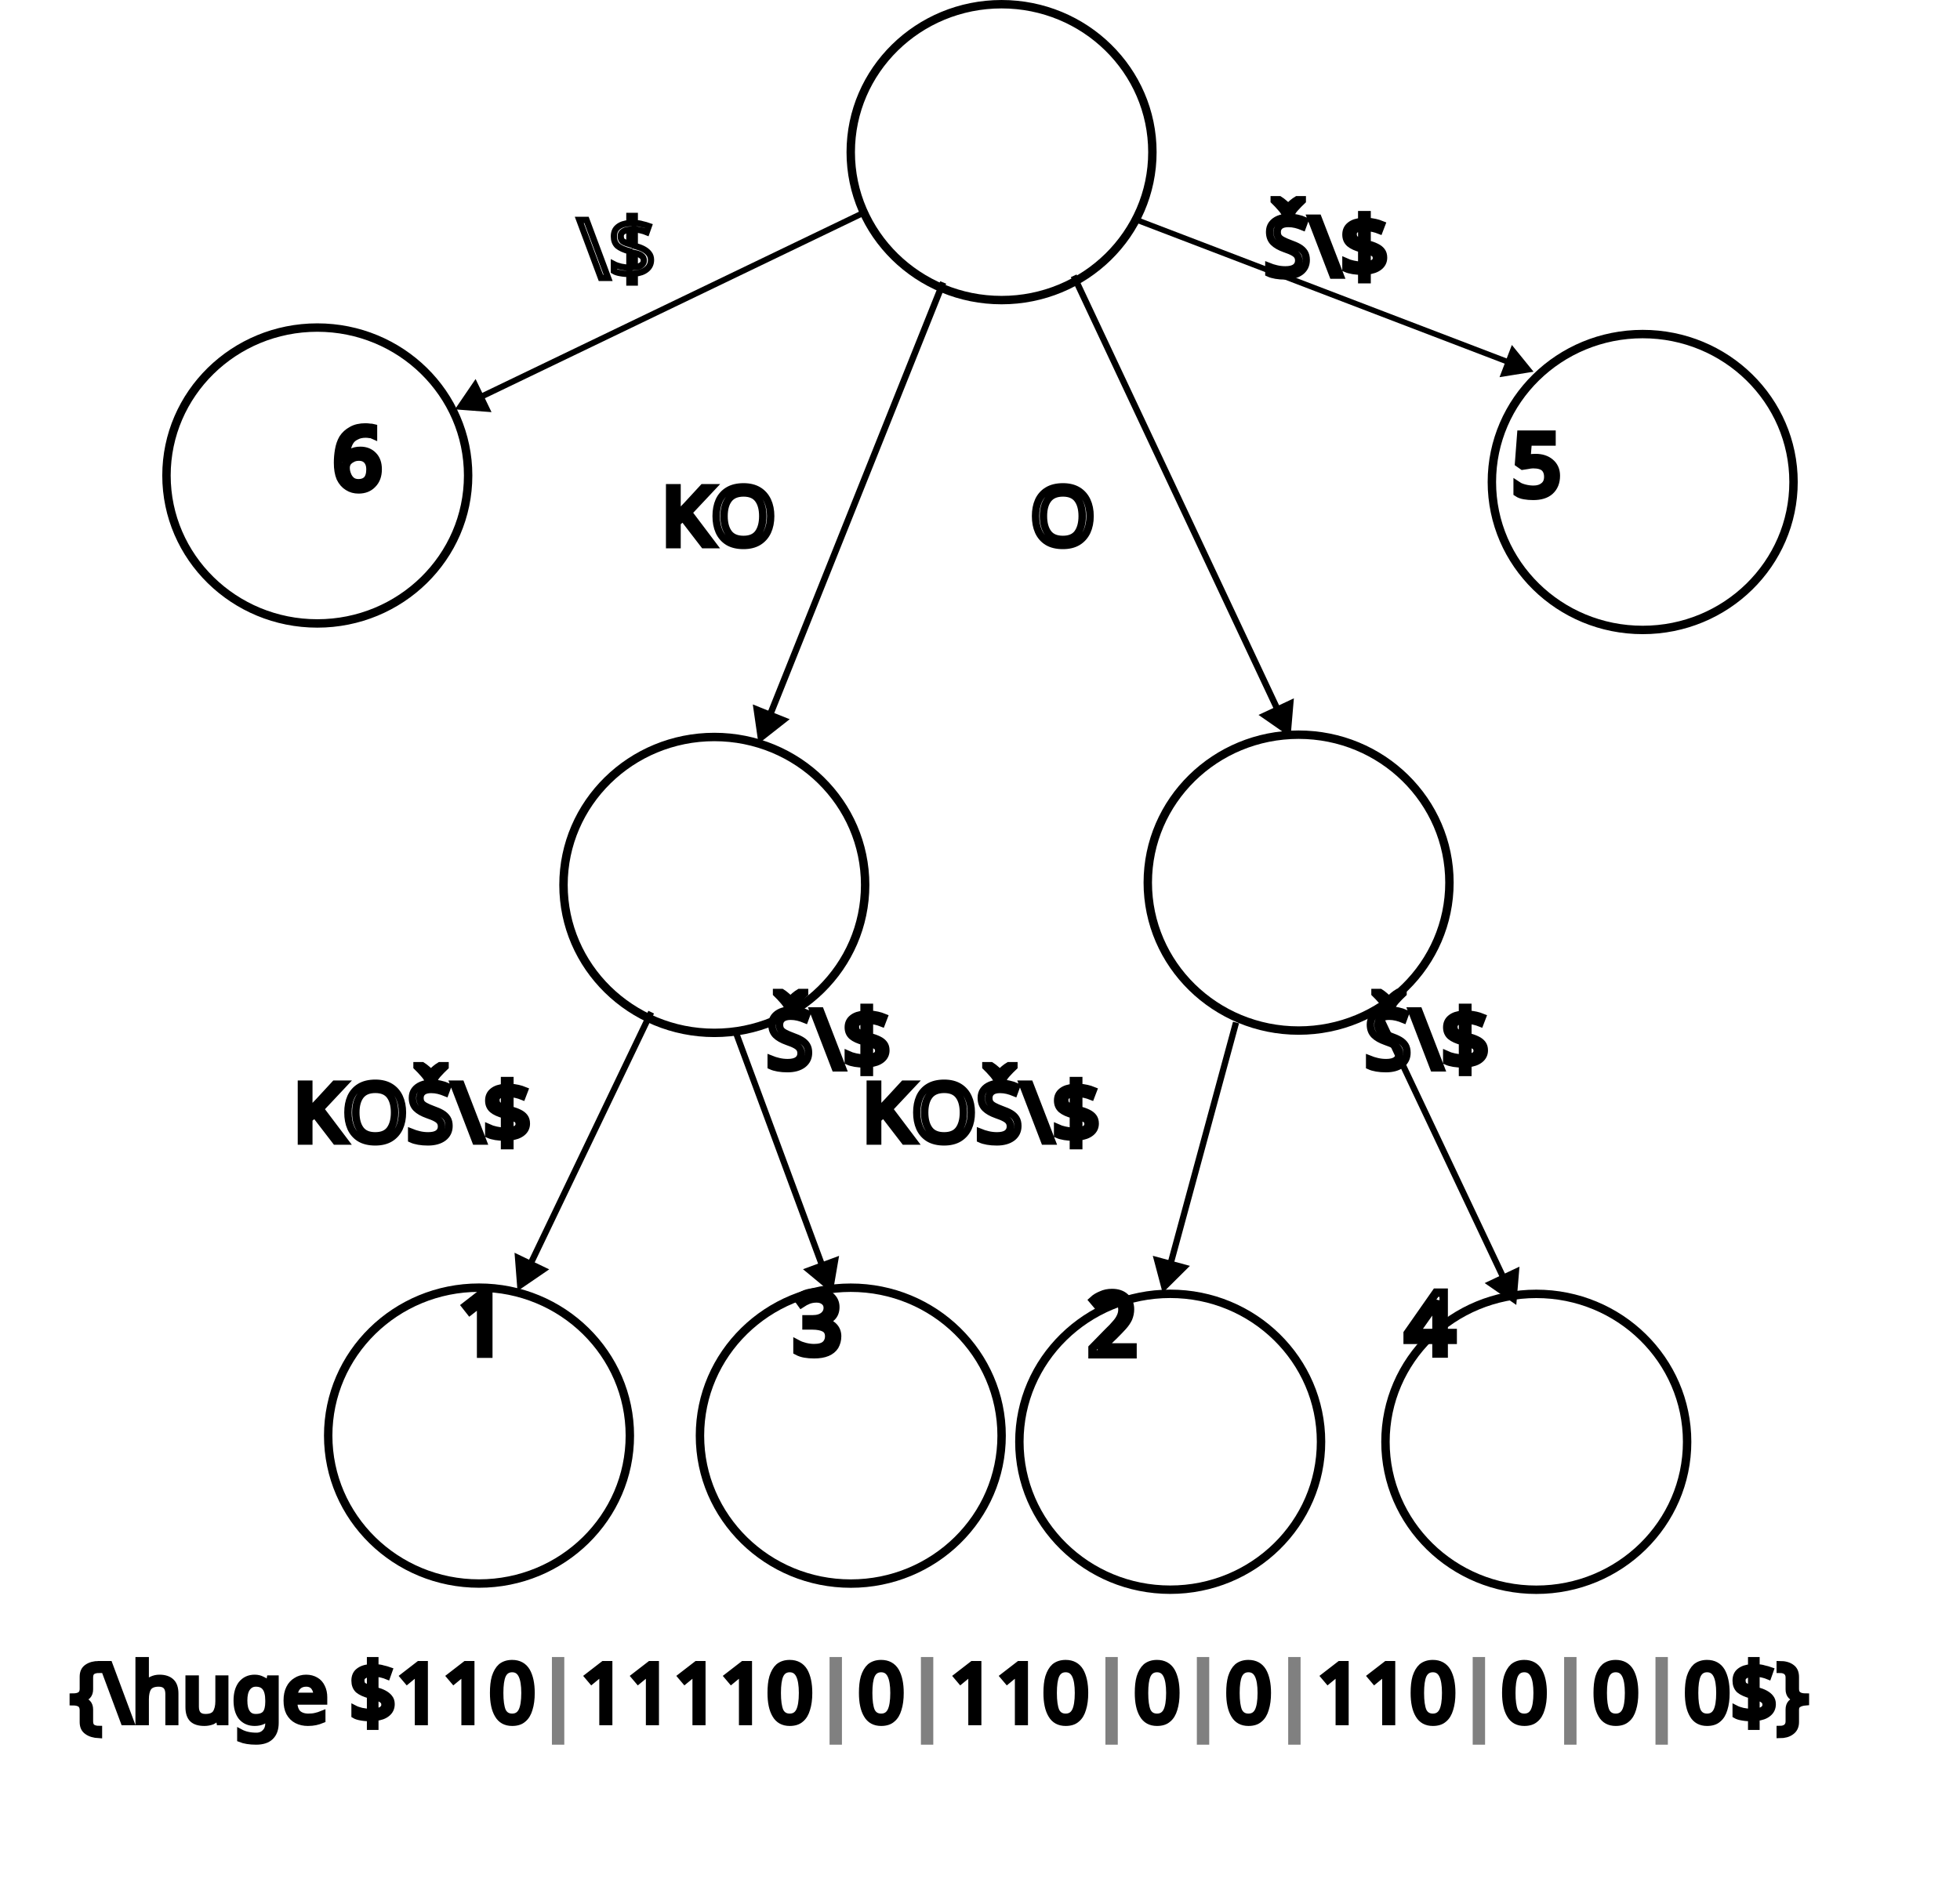
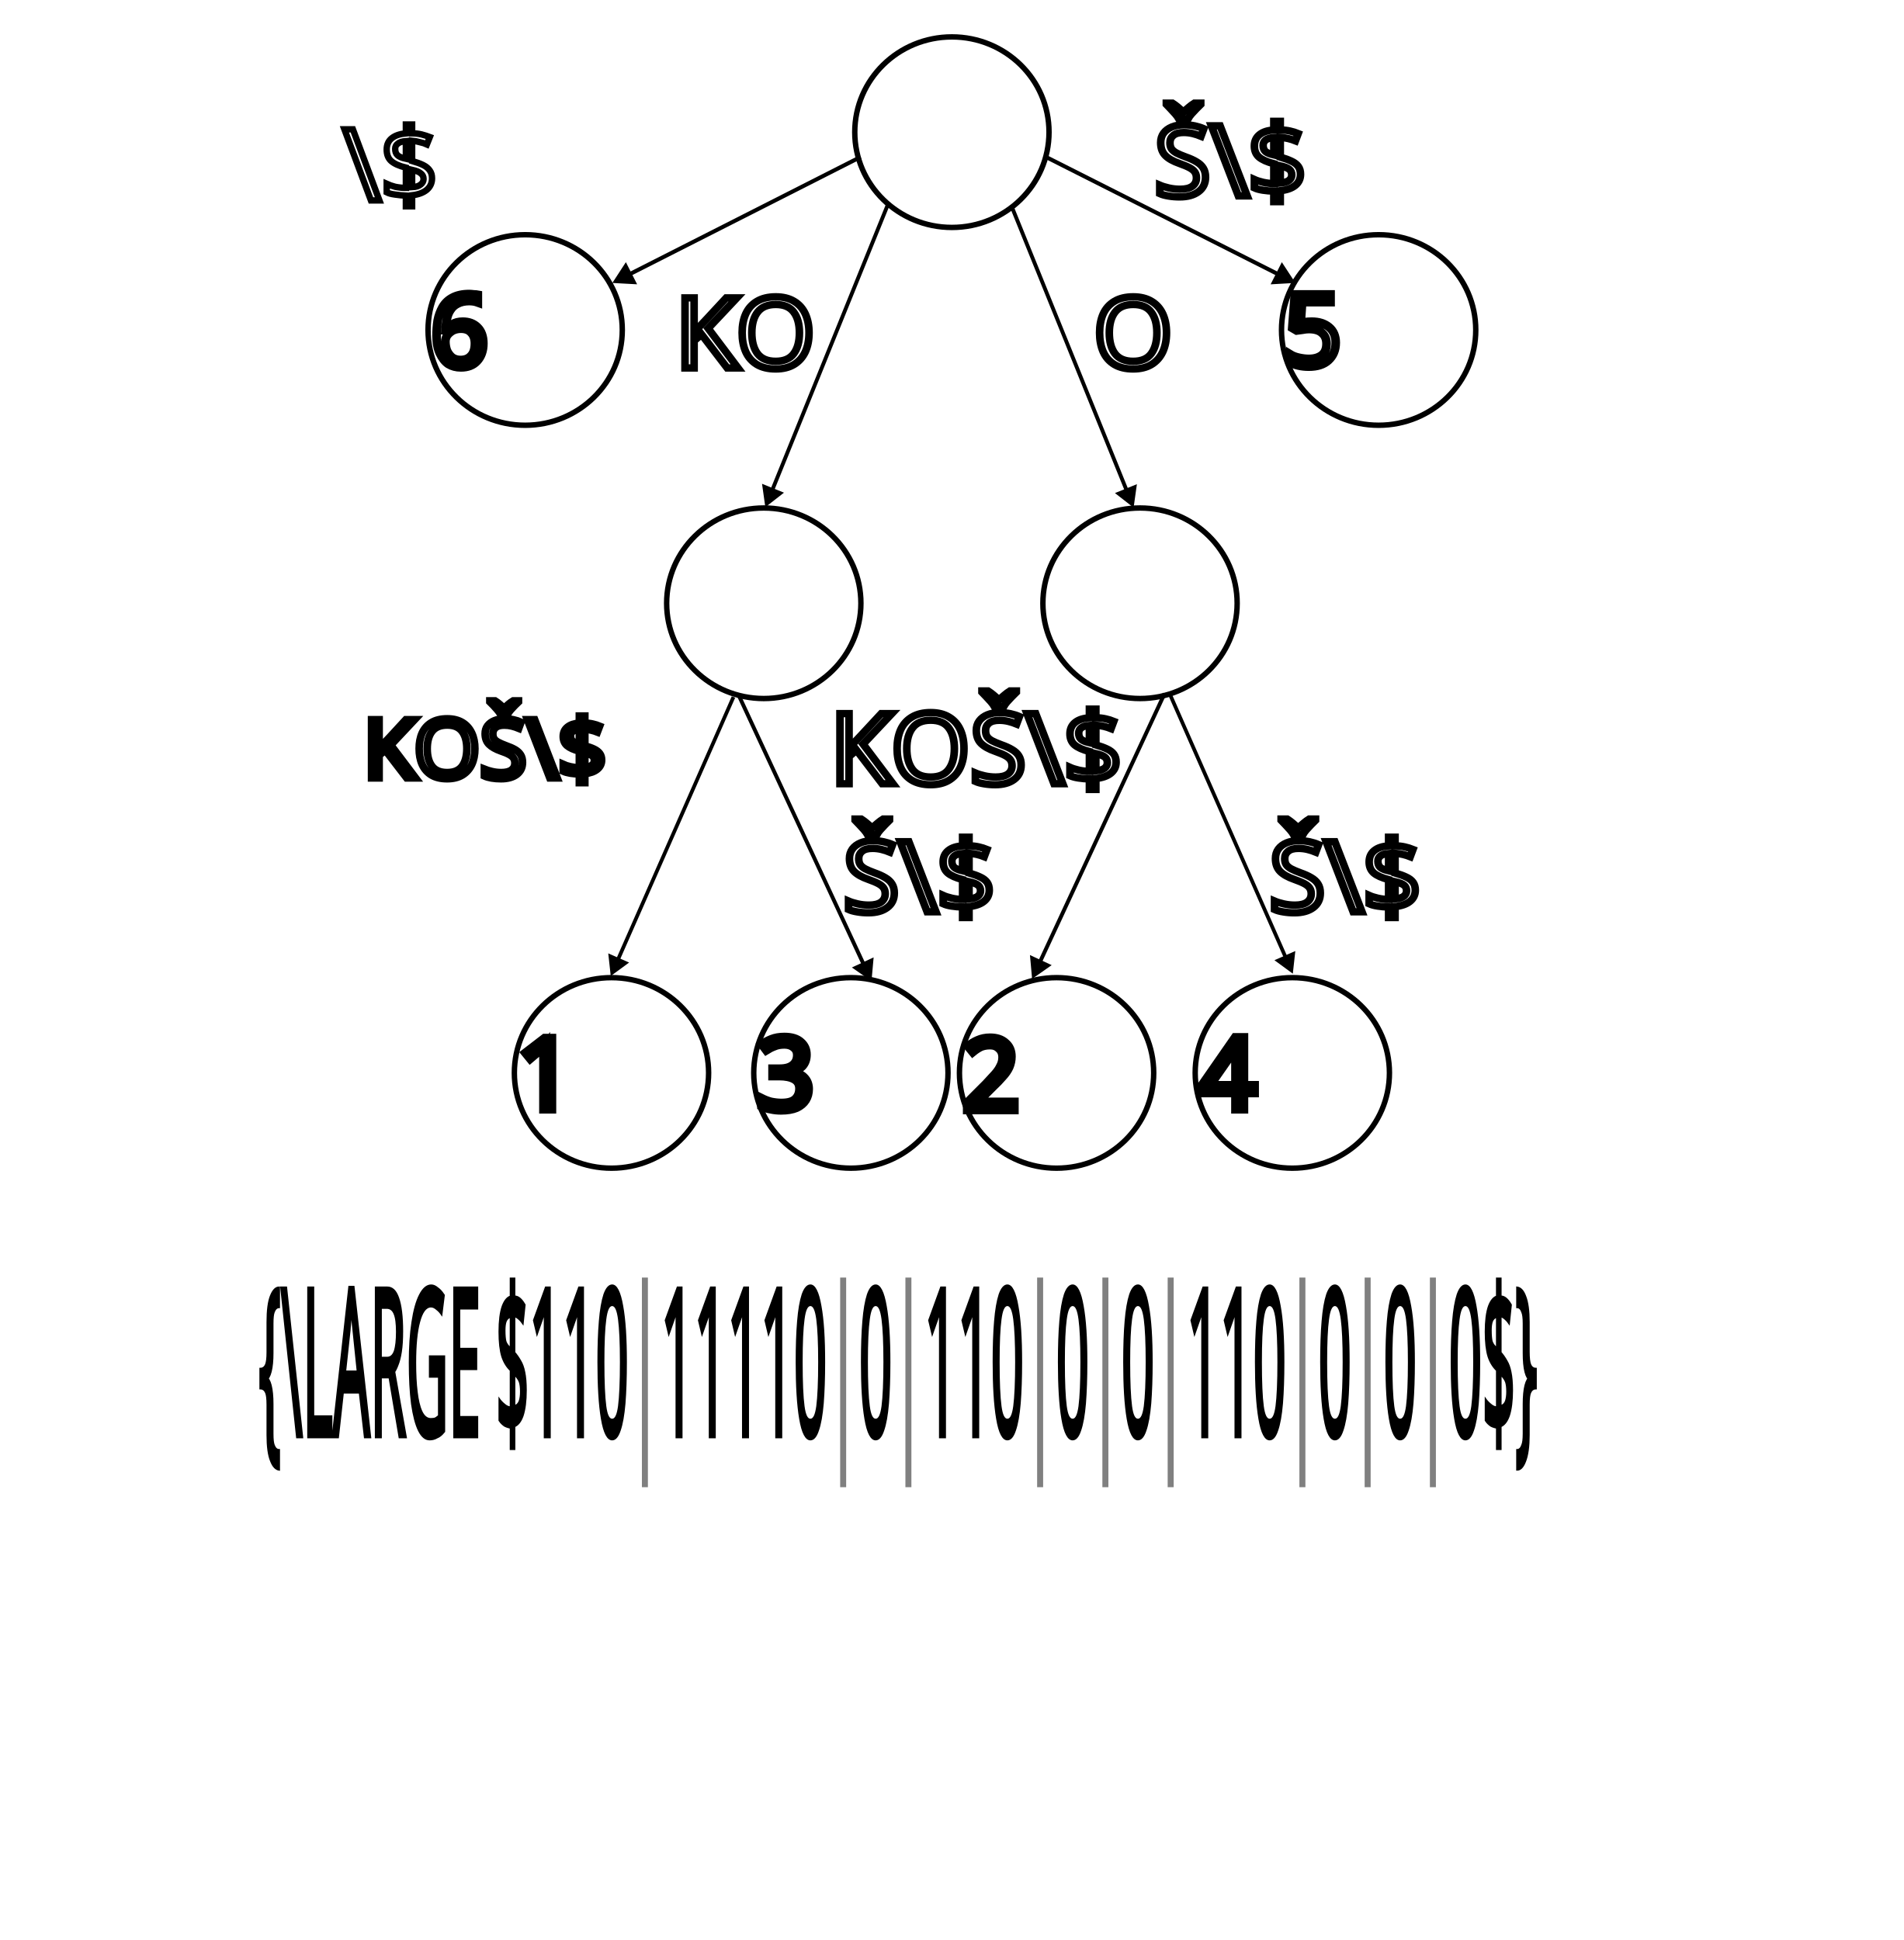
- <svg xmlns="http://www.w3.org/2000/svg" width="84.987mm" height="82.556mm" viewBox="0 0 84.987 82.556" version="1.1" id="svg1">
+ <svg xmlns="http://www.w3.org/2000/svg" width="80.696mm" height="82.251mm" viewBox="0 0 80.696 82.251" version="1.1" id="svg1">
  <defs id="defs1">
    <marker style="overflow:visible" id="Triangle" refX="0" refY="0" orient="auto" markerWidth="1" markerHeight="1" viewBox="0 0 1 1" preserveAspectRatio="xMidYMid">
      <path transform="scale(0.5)" style="fill:context-stroke;fill-rule:evenodd;stroke:context-stroke;stroke-width:1pt" d="M 5.77,0 -2.88,5 V -5 Z" id="path135" />
    </marker>
    <marker style="overflow:visible" id="Triangle-58" refX="0" refY="0" orient="auto-start-reverse" markerWidth="1" markerHeight="1" viewBox="0 0 1 1" preserveAspectRatio="xMidYMid">
      <path transform="scale(0.5)" style="fill:context-stroke;fill-rule:evenodd;stroke:context-stroke;stroke-width:1pt" d="M 5.77,0 -2.88,5 V -5 Z" id="path135-1" />
    </marker>
-     <rect x="173.456" y="550.378" width="62.326" height="20.116" id="rect43" />
-     <rect x="173.456" y="550.378" width="62.326" height="20.116" id="rect42" />
-     <rect x="173.456" y="550.378" width="62.326" height="20.116" id="rect41" />
+     <rect x="173.456" y="550.378" width="68.141" height="21.403" id="rect43" />
+     <rect x="173.456" y="550.378" width="51.11" height="36.853" id="rect42" />
+     <rect x="173.456" y="550.378" width="50.694" height="34.707" id="rect41" />
    <marker style="overflow:visible" id="Triangle-1-27-0-3-8-3-9" refX="0" refY="0" orient="auto-start-reverse" markerWidth="1" markerHeight="1" viewBox="0 0 1 1" preserveAspectRatio="xMidYMid">
      <path transform="scale(0.5)" style="fill:context-stroke;fill-rule:evenodd;stroke:context-stroke;stroke-width:1pt" d="M 5.77,0 -2.88,5 V -5 Z" id="path135-7-9-9-8-4-3-0" />
    </marker>
    <marker style="overflow:visible" id="Triangle-1-27-0-35-7-2" refX="0" refY="0" orient="auto-start-reverse" markerWidth="1" markerHeight="1" viewBox="0 0 1 1" preserveAspectRatio="xMidYMid">
      <path transform="scale(0.5)" style="fill:context-stroke;fill-rule:evenodd;stroke:context-stroke;stroke-width:1pt" d="M 5.77,0 -2.88,5 V -5 Z" id="path135-7-9-9-9-7-8" />
    </marker>
-     <rect x="173.456" y="550.378" width="62.326" height="20.116" id="rect40" />
-     <rect x="173.456" y="550.378" width="62.326" height="20.116" id="rect39" />
+     <rect x="173.456" y="550.378" width="54.433" height="27.841" id="rect40" />
+     <rect x="173.456" y="550.378" width="62.326" height="29.557" id="rect39" />
    <marker style="overflow:visible" id="Triangle-1-2-4-6-7" refX="0" refY="0" orient="auto-start-reverse" markerWidth="1" markerHeight="1" viewBox="0 0 1 1" preserveAspectRatio="xMidYMid">
      <path transform="scale(0.5)" style="fill:context-stroke;fill-rule:evenodd;stroke:context-stroke;stroke-width:1pt" d="M 5.77,0 -2.88,5 V -5 Z" id="path135-7-2-3-3-2" />
    </marker>
-     <rect x="173.456" y="550.378" width="62.326" height="20.116" id="rect38" />
-     <rect x="173.456" y="550.378" width="62.326" height="20.116" id="rect37" />
+     <rect x="173.456" y="550.378" width="46.125" height="38.141" id="rect38" />
+     <rect x="173.456" y="550.378" width="27.431" height="29.986" id="rect37" />
    <marker style="overflow:visible" id="Triangle-1-27-0-3-8-1" refX="0" refY="0" orient="auto-start-reverse" markerWidth="1" markerHeight="1" viewBox="0 0 1 1" preserveAspectRatio="xMidYMid">
      <path transform="scale(0.5)" style="fill:context-stroke;fill-rule:evenodd;stroke:context-stroke;stroke-width:1pt" d="M 5.77,0 -2.88,5 V -5 Z" id="path135-7-9-9-8-4-9" />
    </marker>
    <marker style="overflow:visible" id="Triangle-1-27-0-35-6" refX="0" refY="0" orient="auto-start-reverse" markerWidth="1" markerHeight="1" viewBox="0 0 1 1" preserveAspectRatio="xMidYMid">
      <path transform="scale(0.5)" style="fill:context-stroke;fill-rule:evenodd;stroke:context-stroke;stroke-width:1pt" d="M 5.77,0 -2.88,5 V -5 Z" id="path135-7-9-9-9-8" />
    </marker>
    <marker style="overflow:visible" id="Triangle-1-27-2-8" refX="0" refY="0" orient="auto-start-reverse" markerWidth="1" markerHeight="1" viewBox="0 0 1 1" preserveAspectRatio="xMidYMid">
      <path transform="scale(0.5)" style="fill:context-stroke;fill-rule:evenodd;stroke:context-stroke;stroke-width:1pt" d="M 5.77,0 -2.88,5 V -5 Z" id="path135-7-9-91-0" />
    </marker>
+     <marker style="overflow:visible" id="Triangle-58-6" refX="0" refY="0" orient="auto-start-reverse" markerWidth="1" markerHeight="1" viewBox="0 0 1 1" preserveAspectRatio="xMidYMid">
+       <path transform="scale(0.5)" style="fill:context-stroke;fill-rule:evenodd;stroke:context-stroke;stroke-width:1pt" d="M 5.77,0 -2.88,5 V -5 Z" id="path135-1-1" />
+     </marker>
+     <marker style="overflow:visible" id="Triangle-1-2-4-6-7-1" refX="0" refY="0" orient="auto-start-reverse" markerWidth="1" markerHeight="1" viewBox="0 0 1 1" preserveAspectRatio="xMidYMid">
+       <path transform="scale(0.5)" style="fill:context-stroke;fill-rule:evenodd;stroke:context-stroke;stroke-width:1pt" d="M 5.77,0 -2.88,5 V -5 Z" id="path135-7-2-3-3-2-6" />
+     </marker>
+     <marker style="overflow:visible" id="Triangle-1-27-0-3-8-3-9-8" refX="0" refY="0" orient="auto-start-reverse" markerWidth="1" markerHeight="1" viewBox="0 0 1 1" preserveAspectRatio="xMidYMid">
+       <path transform="scale(0.5)" style="fill:context-stroke;fill-rule:evenodd;stroke:context-stroke;stroke-width:1pt" d="M 5.77,0 -2.88,5 V -5 Z" id="path135-7-9-9-8-4-3-0-9" />
+     </marker>
+     <marker style="overflow:visible" id="Triangle-1-2-4-6-7-1-3" refX="0" refY="0" orient="auto-start-reverse" markerWidth="1" markerHeight="1" viewBox="0 0 1 1" preserveAspectRatio="xMidYMid">
+       <path transform="scale(0.5)" style="fill:context-stroke;fill-rule:evenodd;stroke:context-stroke;stroke-width:1pt" d="M 5.77,0 -2.88,5 V -5 Z" id="path135-7-2-3-3-2-6-1" />
+     </marker>
+     <marker style="overflow:visible" id="Triangle-1-2-4-6-7-13" refX="0" refY="0" orient="auto-start-reverse" markerWidth="1" markerHeight="1" viewBox="0 0 1 1" preserveAspectRatio="xMidYMid">
+       <path transform="scale(0.5)" style="fill:context-stroke;fill-rule:evenodd;stroke:context-stroke;stroke-width:1pt" d="M 5.77,0 -2.88,5 V -5 Z" id="path135-7-2-3-3-2-8" />
+     </marker>
+     <marker style="overflow:visible" id="Triangle-1-2-4-6-7-1-3-9" refX="0" refY="0" orient="auto-start-reverse" markerWidth="1" markerHeight="1" viewBox="0 0 1 1" preserveAspectRatio="xMidYMid">
+       <path transform="scale(0.5)" style="fill:context-stroke;fill-rule:evenodd;stroke:context-stroke;stroke-width:1pt" d="M 5.77,0 -2.88,5 V -5 Z" id="path135-7-2-3-3-2-6-1-3" />
+     </marker>
+     <marker style="overflow:visible" id="Triangle-1-2-4-6-7-13-1" refX="0" refY="0" orient="auto-start-reverse" markerWidth="1" markerHeight="1" viewBox="0 0 1 1" preserveAspectRatio="xMidYMid">
+       <path transform="scale(0.5)" style="fill:context-stroke;fill-rule:evenodd;stroke:context-stroke;stroke-width:1pt" d="M 5.77,0 -2.88,5 V -5 Z" id="path135-7-2-3-3-2-8-9" />
+     </marker>
  </defs>
-   <g id="layer1" transform="translate(-62.50635,-3.424254)">
-     <g id="g30">
-       <text xml:space="preserve" style="font-style:normal;font-variant:normal;font-weight:normal;font-stretch:normal;font-size:3.678px;font-family:sans-serif;-inkscape-font-specification:'sans-serif, Normal';font-variant-ligatures:normal;font-variant-caps:normal;font-variant-numeric:normal;font-variant-east-asian:normal;text-align:start;writing-mode:lr-tb;direction:ltr;text-anchor:start;display:inline;fill:none;fill-opacity:0;fill-rule:nonzero;stroke:#000000;stroke-width:0.365;stroke-dasharray:none;stroke-opacity:1" x="82.383" y="62.131" id="text1">
-         <tspan id="tspan1" style="stroke-width:0.365" x="82.383" y="62.131">1</tspan>
-       </text>
-       <ellipse style="display:inline;fill:none;fill-opacity:0;fill-rule:nonzero;stroke:#000000;stroke-width:0.365;stroke-dasharray:none;stroke-opacity:1" id="ellipse1" cx="105.935" cy="10.023" rx="6.54" ry="6.416" />
-       <ellipse style="display:inline;fill:none;fill-opacity:0;fill-rule:nonzero;stroke:#000000;stroke-width:0.365;stroke-dasharray:none;stroke-opacity:1" id="ellipse2" cx="93.48" cy="41.802" rx="6.54" ry="6.416" />
-       <ellipse style="display:inline;fill:none;fill-opacity:0;fill-rule:nonzero;stroke:#000000;stroke-width:0.365;stroke-dasharray:none;stroke-opacity:1" id="ellipse3" cx="83.277" cy="65.684" rx="6.54" ry="6.416" />
-       <text xml:space="preserve" style="font-style:normal;font-variant:normal;font-weight:normal;font-stretch:normal;font-size:3.678px;font-family:sans-serif;-inkscape-font-specification:'sans-serif, Normal';font-variant-ligatures:normal;font-variant-caps:normal;font-variant-numeric:normal;font-variant-east-asian:normal;text-align:start;writing-mode:lr-tb;direction:ltr;text-anchor:start;display:inline;fill:none;fill-opacity:0;fill-rule:nonzero;stroke:#000000;stroke-width:0.365;stroke-dasharray:none;stroke-opacity:1" x="96.915" y="62.126" id="text3">
-         <tspan id="tspan3" style="stroke-width:0.365" x="96.915" y="62.126">3</tspan>
-       </text>
-       <ellipse style="display:inline;fill:none;fill-opacity:0;fill-rule:nonzero;stroke:#000000;stroke-width:0.365;stroke-dasharray:none;stroke-opacity:1" id="ellipse4" cx="99.397" cy="65.686" rx="6.54" ry="6.416" />
-       <path style="display:inline;fill:none;fill-opacity:0;fill-rule:nonzero;stroke:#000000;stroke-width:0.28;stroke-dasharray:none;stroke-opacity:1;marker-end:url(#Triangle-1-27-2-8)" d="m 103.403,15.674 -7.639,19.082" id="path5" />
-       <path style="display:inline;fill:none;fill-opacity:0;fill-rule:nonzero;stroke:#000000;stroke-width:0.271;stroke-dasharray:none;stroke-opacity:1;marker-end:url(#Triangle-1-27-0-35-6)" d="m 90.742,47.32 -5.381,11.227" id="path8" />
-       <path style="display:inline;fill:none;fill-opacity:0;fill-rule:nonzero;stroke:#000000;stroke-width:0.271;stroke-dasharray:none;stroke-opacity:1;marker-end:url(#Triangle-1-27-0-3-8-1)" d="m 94.409,48.185 3.865,10.444" id="path9" />
-       <text xml:space="preserve" transform="matrix(0.2326683,0,0,0.2252089,50.83606,-99.93688)" id="text28" style="font-style:normal;font-variant:normal;font-weight:300;font-stretch:normal;font-size:15.411px;font-family:Calibri;-inkscape-font-specification:'Calibri, Light';font-variant-ligatures:normal;font-variant-caps:normal;font-variant-numeric:normal;font-variant-east-asian:normal;text-align:start;writing-mode:lr-tb;direction:ltr;white-space:pre;shape-inside:url(#rect37);display:inline;fill:none;fill-opacity:0;fill-rule:nonzero;stroke:#000000;stroke-width:1.38;stroke-dasharray:none;stroke-opacity:1">
-         <tspan x="173.457" y="563.862" id="tspan2">KO</tspan>
-       </text>
-       <text xml:space="preserve" transform="matrix(0.2326683,0,0,0.2252089,55.40667,-77.24657)" id="text29" style="font-style:normal;font-variant:normal;font-weight:300;font-stretch:normal;font-size:15.411px;font-family:Calibri;-inkscape-font-specification:'Calibri, Light';font-variant-ligatures:normal;font-variant-caps:normal;font-variant-numeric:normal;font-variant-east-asian:normal;text-align:start;writing-mode:lr-tb;direction:ltr;white-space:pre;shape-inside:url(#rect38);display:inline;fill:none;fill-opacity:0;fill-rule:nonzero;stroke:#000000;stroke-width:1.38;stroke-dasharray:none;stroke-opacity:1">
-         <tspan x="173.457" y="563.862" id="tspan4">Š\$</tspan>
-       </text>
-       <ellipse style="display:inline;fill:none;fill-opacity:0;fill-rule:nonzero;stroke:#000000;stroke-width:0.365;stroke-dasharray:none;stroke-opacity:1" id="ellipse29" cx="118.815" cy="41.702" rx="6.54" ry="6.416" />
-       <path style="display:inline;fill:none;fill-opacity:0;fill-rule:nonzero;stroke:#000000;stroke-width:0.275;stroke-dasharray:none;stroke-opacity:1;marker-end:url(#Triangle-1-2-4-6-7)" d="m 109.062,15.386 8.989,19.125" id="path29" />
-       <text xml:space="preserve" transform="matrix(0.2326683,0,0,0.2252089,66.83315,-99.93688)" id="text30" style="font-style:normal;font-variant:normal;font-weight:300;font-stretch:normal;font-size:15.411px;font-family:Calibri;-inkscape-font-specification:'Calibri, Light';font-variant-ligatures:normal;font-variant-caps:normal;font-variant-numeric:normal;font-variant-east-asian:normal;text-align:start;writing-mode:lr-tb;direction:ltr;white-space:pre;shape-inside:url(#rect39);display:inline;fill:none;fill-opacity:0;fill-rule:nonzero;stroke:#000000;stroke-width:1.38;stroke-dasharray:none;stroke-opacity:1">
-         <tspan x="173.457" y="563.862" id="tspan5">O</tspan>
-       </text>
-       <text xml:space="preserve" transform="matrix(0.2326683,0,0,0.2252089,34.86952,-74.07157)" id="text31" style="font-style:normal;font-variant:normal;font-weight:300;font-stretch:normal;font-size:15.411px;font-family:Calibri;-inkscape-font-specification:'Calibri, Light';font-variant-ligatures:normal;font-variant-caps:normal;font-variant-numeric:normal;font-variant-east-asian:normal;text-align:start;writing-mode:lr-tb;direction:ltr;white-space:pre;shape-inside:url(#rect40);display:inline;fill:none;fill-opacity:0;fill-rule:nonzero;stroke:#000000;stroke-width:1.38;stroke-dasharray:none;stroke-opacity:1">
-         <tspan x="173.457" y="563.862" id="tspan6">KOŠ\$</tspan>
-       </text>
-       <text xml:space="preserve" style="font-style:normal;font-variant:normal;font-weight:normal;font-stretch:normal;font-size:3.678px;font-family:sans-serif;-inkscape-font-specification:'sans-serif, Normal';font-variant-ligatures:normal;font-variant-caps:normal;font-variant-numeric:normal;font-variant-east-asian:normal;text-align:start;writing-mode:lr-tb;direction:ltr;text-anchor:start;display:inline;fill:none;fill-opacity:0;fill-rule:nonzero;stroke:#000000;stroke-width:0.365;stroke-dasharray:none;stroke-opacity:1" x="109.707" y="62.154" id="text32">
-         <tspan id="tspan32" style="stroke-width:0.365" x="109.707" y="62.154">2</tspan>
-       </text>
-       <ellipse style="display:inline;fill:none;fill-opacity:0;fill-rule:nonzero;stroke:#000000;stroke-width:0.365;stroke-dasharray:none;stroke-opacity:1" id="ellipse32" cx="113.247" cy="65.951" rx="6.54" ry="6.416" />
-       <text xml:space="preserve" style="font-style:normal;font-variant:normal;font-weight:normal;font-stretch:normal;font-size:3.678px;font-family:sans-serif;-inkscape-font-specification:'sans-serif, Normal';font-variant-ligatures:normal;font-variant-caps:normal;font-variant-numeric:normal;font-variant-east-asian:normal;text-align:start;writing-mode:lr-tb;direction:ltr;text-anchor:start;display:inline;fill:none;fill-opacity:0;fill-rule:nonzero;stroke:#000000;stroke-width:0.365;stroke-dasharray:none;stroke-opacity:1" x="123.464" y="62.126" id="text33">
-         <tspan id="tspan33" style="stroke-width:0.365" x="123.464" y="62.126">4</tspan>
-       </text>
-       <ellipse style="display:inline;fill:none;fill-opacity:0;fill-rule:nonzero;stroke:#000000;stroke-width:0.365;stroke-dasharray:none;stroke-opacity:1" id="ellipse33" cx="129.121" cy="65.953" rx="6.54" ry="6.416" />
-       <path style="display:inline;fill:none;fill-opacity:0;fill-rule:nonzero;stroke:#000000;stroke-width:0.271;stroke-dasharray:none;stroke-opacity:1;marker-end:url(#Triangle-1-27-0-35-7-2)" d="m 116.101,47.769 -2.93,10.799" id="path33" />
-       <path style="display:inline;fill:none;fill-opacity:0;fill-rule:nonzero;stroke:#000000;stroke-width:0.271;stroke-dasharray:none;stroke-opacity:1;marker-end:url(#Triangle-1-27-0-3-8-3-9)" d="m 122.318,47.464 5.525,11.683" id="path34" />
-       <text xml:space="preserve" transform="matrix(0.2326683,0,0,0.2252089,81.35541,-77.24657)" id="text34" style="font-style:normal;font-variant:normal;font-weight:300;font-stretch:normal;font-size:15.411px;font-family:Calibri;-inkscape-font-specification:'Calibri, Light';font-variant-ligatures:normal;font-variant-caps:normal;font-variant-numeric:normal;font-variant-east-asian:normal;text-align:start;writing-mode:lr-tb;direction:ltr;white-space:pre;shape-inside:url(#rect41);display:inline;fill:none;fill-opacity:0;fill-rule:nonzero;stroke:#000000;stroke-width:1.38;stroke-dasharray:none;stroke-opacity:1">
-         <tspan x="173.457" y="563.862" id="tspan7">Š\$</tspan>
-       </text>
-       <text xml:space="preserve" transform="matrix(0.2326683,0,0,0.2252089,59.53525,-74.07157)" id="text35" style="font-style:normal;font-variant:normal;font-weight:300;font-stretch:normal;font-size:15.411px;font-family:Calibri;-inkscape-font-specification:'Calibri, Light';font-variant-ligatures:normal;font-variant-caps:normal;font-variant-numeric:normal;font-variant-east-asian:normal;text-align:start;writing-mode:lr-tb;direction:ltr;white-space:pre;shape-inside:url(#rect42);display:inline;fill:none;fill-opacity:0;fill-rule:nonzero;stroke:#000000;stroke-width:1.38;stroke-dasharray:none;stroke-opacity:1">
-         <tspan x="173.457" y="563.862" id="tspan8">KOŠ\$</tspan>
-       </text>
-       <text xml:space="preserve" style="font-style:normal;font-variant:normal;font-weight:normal;font-stretch:normal;font-size:3.678px;font-family:sans-serif;-inkscape-font-specification:'sans-serif, Normal';font-variant-ligatures:normal;font-variant-caps:normal;font-variant-numeric:normal;font-variant-east-asian:normal;text-align:start;writing-mode:lr-tb;direction:ltr;text-anchor:start;display:inline;fill:none;fill-opacity:0;fill-rule:nonzero;stroke:#000000;stroke-width:0.365;stroke-dasharray:none;stroke-opacity:1" x="128.078" y="24.896" id="text36">
-         <tspan id="tspan36" style="stroke-width:0.365" x="128.078" y="24.896">5</tspan>
-       </text>
-       <ellipse style="display:inline;fill:none;fill-opacity:0;fill-rule:nonzero;stroke:#000000;stroke-width:0.365;stroke-dasharray:none;stroke-opacity:1" id="ellipse36" cx="133.735" cy="24.328" rx="6.54" ry="6.416" />
-       <text xml:space="preserve" style="font-style:normal;font-variant:normal;font-weight:normal;font-stretch:normal;font-size:3.678px;font-family:sans-serif;-inkscape-font-specification:'sans-serif, Normal';font-variant-ligatures:normal;font-variant-caps:normal;font-variant-numeric:normal;font-variant-east-asian:normal;text-align:start;writing-mode:lr-tb;direction:ltr;text-anchor:start;display:inline;fill:none;fill-opacity:0;fill-rule:nonzero;stroke:#000000;stroke-width:0.365;stroke-dasharray:none;stroke-opacity:1" x="76.959" y="24.614" id="text36-8">
-         <tspan id="tspan36-8" style="stroke-width:0.365" x="76.959" y="24.614">6</tspan>
-       </text>
-       <ellipse style="display:inline;fill:none;fill-opacity:0;fill-rule:nonzero;stroke:#000000;stroke-width:0.365;stroke-dasharray:none;stroke-opacity:1" id="ellipse36-2" cx="76.265" cy="24.046" rx="6.54" ry="6.416" />
-       <text xml:space="preserve" transform="matrix(0.2326683,0,0,0.2252089,76.98633,-111.6264)" id="text37" style="font-style:normal;font-variant:normal;font-weight:300;font-stretch:normal;font-size:15.411px;font-family:Calibri;-inkscape-font-specification:'Calibri, Light';font-variant-ligatures:normal;font-variant-caps:normal;font-variant-numeric:normal;font-variant-east-asian:normal;text-align:start;writing-mode:lr-tb;direction:ltr;white-space:pre;shape-inside:url(#rect43);display:inline;fill:none;fill-opacity:0;fill-rule:nonzero;stroke:#000000;stroke-width:1.38;stroke-dasharray:none;stroke-opacity:1">
-         <tspan x="173.457" y="563.862" id="tspan9">Š\$</tspan>
-       </text>
-       <path style="display:inline;fill:none;fill-opacity:0;fill-rule:nonzero;stroke:#000000;stroke-width:0.243;stroke-dasharray:none;stroke-dashoffset:0;stroke-opacity:1;marker-end:url(#Triangle-58)" d="m 111.831,12.976 c 16.366,6.261 16.366,6.261 16.366,6.261" id="path37" />
-       <path style="display:inline;fill:none;fill-opacity:0;stroke:#000000;stroke-width:0.259;marker-end:url(#Triangle)" d="M 100.037,12.611 83.06,20.779" id="path43" />
-       <text xml:space="preserve" style="font-style:normal;font-variant:normal;font-weight:300;font-stretch:normal;font-size:3.528px;font-family:Calibri;-inkscape-font-specification:'Calibri, Light';font-variant-ligatures:normal;font-variant-caps:normal;font-variant-numeric:normal;font-variant-east-asian:normal;text-align:start;writing-mode:lr-tb;direction:ltr;text-anchor:start;display:inline;fill:none;fill-opacity:0;stroke:#000000;stroke-width:0.271" x="87.593" y="15.475" id="text38">
-         <tspan id="tspan31" style="font-style:normal;font-variant:normal;font-weight:300;font-stretch:normal;font-size:3.528px;font-family:Calibri;-inkscape-font-specification:'Calibri, Light';font-variant-ligatures:normal;font-variant-caps:normal;font-variant-numeric:normal;font-variant-east-asian:normal;stroke-width:0.271" x="87.593" y="15.475">\$</tspan>
+   <g id="layer1" transform="translate(-64.65196,-3.424254)">
+     <text xml:space="preserve" style="font-style:normal;font-variant:normal;font-weight:normal;font-stretch:normal;font-size:4.233px;font-family:sans-serif;-inkscape-font-specification:'sans-serif, Normal';font-variant-ligatures:normal;font-variant-caps:normal;font-variant-numeric:normal;font-variant-east-asian:normal;text-align:center;writing-mode:lr-tb;direction:ltr;text-anchor:middle;display:inline;fill:#000000;fill-opacity:1;fill-rule:nonzero;stroke:#000000;stroke-width:0.365;stroke-dasharray:none;stroke-opacity:1" x="91.342" y="50.457" id="text1">
+       <tspan id="tspan1" style="font-size:4.233px;text-align:center;text-anchor:middle;fill:#000000;fill-opacity:1;stroke:#000000;stroke-width:0.365" x="90.509" y="50.457">1</tspan>
+     </text>
+     <ellipse style="display:inline;fill:none;fill-opacity:0;fill-rule:nonzero;stroke:#000000;stroke-width:0.23;stroke-dasharray:none;stroke-opacity:1" id="ellipse1" cx="105" cy="9.028" rx="4.117" ry="4.039" />
+     <text xml:space="preserve" style="font-style:normal;font-variant:normal;font-weight:normal;font-stretch:normal;font-size:4.233px;font-family:sans-serif;-inkscape-font-specification:'sans-serif, Normal';font-variant-ligatures:normal;font-variant-caps:normal;font-variant-numeric:normal;font-variant-east-asian:normal;text-align:center;writing-mode:lr-tb;direction:ltr;text-anchor:middle;display:inline;fill:#000000;fill-opacity:1;fill-rule:nonzero;stroke:#000000;stroke-width:0.365;stroke-dasharray:none;stroke-opacity:1" x="101.719" y="50.452" id="text3">
+       <tspan id="tspan3" style="font-size:4.233px;text-align:center;text-anchor:middle;fill:#000000;fill-opacity:1;stroke:#000000;stroke-width:0.365" x="100.705" y="50.452">3</tspan>
+     </text>
+     <text xml:space="preserve" transform="matrix(0.2326683,0,0,0.2252089,52.91165,-108.5679)" id="text28" style="font-style:normal;font-variant:normal;font-weight:300;font-stretch:normal;font-size:18.494px;font-family:Calibri;-inkscape-font-specification:'Calibri, Light';font-variant-ligatures:normal;font-variant-caps:normal;font-variant-numeric:normal;font-variant-east-asian:normal;text-align:start;writing-mode:lr-tb;direction:ltr;white-space:pre;shape-inside:url(#rect37);display:inline;fill:none;fill-opacity:0;fill-rule:nonzero;stroke:#000000;stroke-width:1.38;stroke-dasharray:none;stroke-opacity:1" x="-2.8777868e-07" y="0">
+       <tspan x="173.457" y="566.559" id="tspan12">KO</tspan>
+     </text>
+     <text xml:space="preserve" transform="matrix(0.2326683,0,0,0.2252089,59.84887,-85.69779)" id="text29" style="font-style:normal;font-variant:normal;font-weight:300;font-stretch:normal;font-size:18.494px;font-family:Calibri;-inkscape-font-specification:'Calibri, Light';font-variant-ligatures:normal;font-variant-caps:normal;font-variant-numeric:normal;font-variant-east-asian:normal;text-align:start;writing-mode:lr-tb;direction:ltr;white-space:pre;shape-inside:url(#rect38);shape-padding:0.831;display:inline;fill:none;fill-opacity:0;fill-rule:nonzero;stroke:#000000;stroke-width:1.38;stroke-dasharray:none;stroke-opacity:1" x="2.5285408e-07" y="0">
+       <tspan x="174.287" y="567.389" id="tspan13">Š\$</tspan>
+     </text>
+     <ellipse style="display:inline;fill:none;fill-opacity:0;fill-rule:nonzero;stroke:#000000;stroke-width:0.23;stroke-dasharray:none;stroke-opacity:1" id="ellipse2" cx="97.026" cy="29.001" rx="4.117" ry="4.039" />
+     <ellipse style="display:inline;fill:none;fill-opacity:0;fill-rule:nonzero;stroke:#000000;stroke-width:0.23;stroke-dasharray:none;stroke-opacity:1" id="ellipse29" cx="112.974" cy="29.001" rx="4.117" ry="4.039" />
+     <path style="display:inline;fill:none;fill-opacity:0;fill-rule:nonzero;stroke:#000000;stroke-width:0.163;stroke-dasharray:none;stroke-opacity:1;marker-end:url(#Triangle-1-2-4-6-7)" d="m 107.525,12.157 4.96,12.252" id="path29" />
+     <path style="display:inline;fill:none;fill-opacity:0;fill-rule:nonzero;stroke:#000000;stroke-width:0.165;stroke-dasharray:none;stroke-opacity:1;marker-end:url(#Triangle-1-2-4-6-7-13)" d="m 95.975,32.927 5.37,11.567" id="path29-2" />
+     <path style="display:inline;fill:none;fill-opacity:0;fill-rule:nonzero;stroke:#000000;stroke-width:0.163;stroke-dasharray:none;stroke-opacity:1;marker-end:url(#Triangle-1-2-4-6-7-1)" d="M 102.269,12.14 97.309,24.392" id="path29-7" />
+     <path style="display:inline;fill:none;fill-opacity:0;fill-rule:nonzero;stroke:#000000;stroke-width:0.157;stroke-dasharray:none;stroke-opacity:1;marker-end:url(#Triangle-1-2-4-6-7-1-3)" d="M 95.742,32.975 90.764,44.294" id="path29-7-3" />
+     <text xml:space="preserve" transform="matrix(0.2326683,0,0,0.2252089,70.64122,-108.5679)" id="text30" style="font-style:normal;font-variant:normal;font-weight:300;font-stretch:normal;font-size:18.494px;font-family:Calibri;-inkscape-font-specification:'Calibri, Light';font-variant-ligatures:normal;font-variant-caps:normal;font-variant-numeric:normal;font-variant-east-asian:normal;text-align:start;writing-mode:lr-tb;direction:ltr;white-space:pre;shape-inside:url(#rect39);display:inline;fill:none;fill-opacity:0;fill-rule:nonzero;stroke:#000000;stroke-width:1.38;stroke-dasharray:none;stroke-opacity:1" x="-2.2351742e-07" y="0">
+       <tspan x="173.457" y="566.559" id="tspan14">O</tspan>
+     </text>
+     <text xml:space="preserve" transform="matrix(0.2326683,0,0,0.2252089,39.69484,-90.57547)" id="text31" style="font-style:normal;font-variant:normal;font-weight:300;font-stretch:normal;font-size:15.411px;font-family:Calibri;-inkscape-font-specification:'Calibri, Light';font-variant-ligatures:normal;font-variant-caps:normal;font-variant-numeric:normal;font-variant-east-asian:normal;text-align:start;writing-mode:lr-tb;direction:ltr;white-space:pre;shape-inside:url(#rect40);display:inline;fill:none;fill-opacity:0;fill-rule:nonzero;stroke:#000000;stroke-width:1.38;stroke-dasharray:none;stroke-opacity:1" x="-5.2340329e-07" y="0">
+       <tspan x="173.457" y="563.862" id="tspan15">KOŠ\$</tspan>
+     </text>
+     <text xml:space="preserve" style="font-style:normal;font-variant:normal;font-weight:normal;font-stretch:normal;font-size:4.233px;font-family:sans-serif;-inkscape-font-specification:'sans-serif, Normal';font-variant-ligatures:normal;font-variant-caps:normal;font-variant-numeric:normal;font-variant-east-asian:normal;text-align:center;writing-mode:lr-tb;direction:ltr;text-anchor:middle;display:inline;fill:#000000;fill-opacity:1;fill-rule:nonzero;stroke:#000000;stroke-width:0.365;stroke-dasharray:none;stroke-opacity:1" x="110.45" y="50.484" id="text32">
+       <tspan id="tspan32" style="font-size:4.233px;text-align:center;text-anchor:middle;fill:#000000;fill-opacity:1;stroke:#000000;stroke-width:0.365" x="109.408" y="50.484">2</tspan>
+     </text>
+     <text xml:space="preserve" style="font-style:normal;font-variant:normal;font-weight:normal;font-stretch:normal;font-size:4.233px;font-family:sans-serif;-inkscape-font-specification:'sans-serif, Normal';font-variant-ligatures:normal;font-variant-caps:normal;font-variant-numeric:normal;font-variant-east-asian:normal;text-align:center;writing-mode:lr-tb;direction:ltr;text-anchor:middle;display:inline;fill:#000000;fill-opacity:1;fill-rule:nonzero;stroke:#000000;stroke-width:0.365;stroke-dasharray:none;stroke-opacity:1" x="120.615" y="50.452" id="text33">
+       <tspan id="tspan33" style="font-size:4.233px;text-align:center;text-anchor:middle;fill:#000000;fill-opacity:1;stroke:#000000;stroke-width:0.365" x="119.452" y="50.452">4</tspan>
+     </text>
+     <ellipse style="display:inline;fill:none;fill-opacity:0;fill-rule:nonzero;stroke:#000000;stroke-width:0.23;stroke-dasharray:none;stroke-opacity:1" id="ellipse3" cx="90.571" cy="48.913" rx="4.117" ry="4.039" />
+     <ellipse style="display:inline;fill:none;fill-opacity:0;fill-rule:nonzero;stroke:#000000;stroke-width:0.23;stroke-dasharray:none;stroke-opacity:1" id="ellipse4" cx="100.718" cy="48.913" rx="4.117" ry="4.039" />
+     <ellipse style="display:inline;fill:none;fill-opacity:0;fill-rule:nonzero;stroke:#000000;stroke-width:0.23;stroke-dasharray:none;stroke-opacity:1" id="ellipse32" cx="109.437" cy="48.913" rx="4.117" ry="4.039" />
+     <ellipse style="display:inline;fill:none;fill-opacity:0;fill-rule:nonzero;stroke:#000000;stroke-width:0.23;stroke-dasharray:none;stroke-opacity:1" id="ellipse33" cx="119.429" cy="48.913" rx="4.117" ry="4.039" />
+     <text xml:space="preserve" transform="matrix(0.2326683,0,0,0.2252089,78.09924,-85.51085)" id="text34" style="font-style:normal;font-variant:normal;font-weight:300;font-stretch:normal;font-size:18.494px;font-family:Calibri;-inkscape-font-specification:'Calibri, Light';font-variant-ligatures:normal;font-variant-caps:normal;font-variant-numeric:normal;font-variant-east-asian:normal;text-align:start;writing-mode:lr-tb;direction:ltr;white-space:pre;shape-inside:url(#rect41);display:inline;fill:none;fill-opacity:0;fill-rule:nonzero;stroke:#000000;stroke-width:1.38;stroke-dasharray:none;stroke-opacity:1" x="2.5285408e-07" y="0">
+       <tspan x="173.457" y="566.559" id="tspan16">Š\$</tspan>
+     </text>
+     <text xml:space="preserve" transform="matrix(0.2326683,0,0,0.2252089,59.47967,-90.9412)" id="text35" style="font-style:normal;font-variant:normal;font-weight:300;font-stretch:normal;font-size:18.494px;font-family:Calibri;-inkscape-font-specification:'Calibri, Light';font-variant-ligatures:normal;font-variant-caps:normal;font-variant-numeric:normal;font-variant-east-asian:normal;text-align:start;writing-mode:lr-tb;direction:ltr;white-space:pre;shape-inside:url(#rect42);display:inline;fill:none;fill-opacity:0;fill-rule:nonzero;stroke:#000000;stroke-width:1.38;stroke-dasharray:none;stroke-opacity:1" x="-1.6205013e-06" y="0">
+       <tspan x="173.457" y="566.559" id="tspan17">KOŠ\$</tspan>
+     </text>
+     <text xml:space="preserve" style="font-style:normal;font-variant:normal;font-weight:normal;font-stretch:normal;font-size:4.233px;font-family:sans-serif;-inkscape-font-specification:'sans-serif, Normal';font-variant-ligatures:normal;font-variant-caps:normal;font-variant-numeric:normal;font-variant-east-asian:normal;text-align:center;writing-mode:lr-tb;direction:ltr;text-anchor:middle;display:inline;fill:none;fill-opacity:0;fill-rule:nonzero;stroke:#000000;stroke-width:0.365;stroke-dasharray:none;stroke-opacity:1" x="124.047" y="18.922" id="text36">
+       <tspan id="tspan36" style="font-size:4.233px;text-align:center;text-anchor:middle;stroke-width:0.365" x="123.045" y="18.922">5</tspan>
+     </text>
+     <text xml:space="preserve" style="font-style:normal;font-variant:normal;font-weight:normal;font-stretch:normal;font-size:4.233px;font-family:sans-serif;-inkscape-font-specification:'sans-serif, Normal';font-variant-ligatures:normal;font-variant-caps:normal;font-variant-numeric:normal;font-variant-east-asian:normal;text-align:center;writing-mode:lr-tb;direction:ltr;text-anchor:middle;display:inline;fill:none;fill-opacity:0;fill-rule:nonzero;stroke:#000000;stroke-width:0.365;stroke-dasharray:none;stroke-opacity:1" x="87.975" y="18.951" id="text36-8">
+       <tspan id="tspan36-8" style="font-size:4.233px;text-align:center;text-anchor:middle;stroke-width:0.365" x="86.885" y="18.951">6</tspan>
+     </text>
+     <ellipse style="display:inline;fill:none;fill-opacity:0;fill-rule:nonzero;stroke:#000000;stroke-width:0.23;stroke-dasharray:none;stroke-opacity:1" id="ellipse36" cx="123.088" cy="17.415" rx="4.117" ry="4.039" />
+     <ellipse style="display:inline;fill:none;fill-opacity:0;fill-rule:nonzero;stroke:#000000;stroke-width:0.23;stroke-dasharray:none;stroke-opacity:1" id="ellipse36-2" cx="86.912" cy="17.415" rx="4.117" ry="4.039" />
+     <text xml:space="preserve" transform="matrix(0.2326683,0,0,0.2252089,73.23385,-115.8629)" id="text37" style="font-style:normal;font-variant:normal;font-weight:300;font-stretch:normal;font-size:18.494px;font-family:Calibri;-inkscape-font-specification:'Calibri, Light';font-variant-ligatures:normal;font-variant-caps:normal;font-variant-numeric:normal;font-variant-east-asian:normal;text-align:start;writing-mode:lr-tb;direction:ltr;white-space:pre;shape-inside:url(#rect43);display:inline;fill:none;fill-opacity:0;fill-rule:nonzero;stroke:#000000;stroke-width:1.38;stroke-dasharray:none;stroke-opacity:1" x="2.5285408e-07" y="0">
+       <tspan x="173.457" y="566.559" id="tspan18">Š\$</tspan>
+     </text>
+     <path style="display:inline;fill:none;fill-opacity:0;fill-rule:nonzero;stroke:#000000;stroke-width:0.171;stroke-dasharray:none;stroke-dashoffset:0;stroke-opacity:1;marker-end:url(#Triangle-58)" d="m 108.995,10.083 c 10.023,5.063 10.023,5.063 10.023,5.063" id="path37" />
+     <text xml:space="preserve" style="font-style:normal;font-variant:normal;font-weight:300;font-stretch:normal;font-size:4.233px;font-family:Calibri;-inkscape-font-specification:'Calibri, Light';font-variant-ligatures:normal;font-variant-caps:normal;font-variant-numeric:normal;font-variant-east-asian:normal;text-align:end;writing-mode:lr-tb;direction:ltr;text-anchor:end;display:inline;fill:none;fill-opacity:0;stroke:#000000;stroke-width:0.271" x="101.561" y="11.918" id="text38">
+       <tspan id="tspan31" style="font-style:normal;font-variant:normal;font-weight:300;font-stretch:normal;font-size:4.233px;font-family:Calibri;-inkscape-font-specification:'Calibri, Light';font-variant-ligatures:normal;font-variant-caps:normal;font-variant-numeric:normal;font-variant-east-asian:normal;text-align:end;text-anchor:end;stroke-width:0.271" x="96.407" y="11.918">\<tspan style="text-align:end;text-anchor:end" id="tspan4">$</tspan>
+       </tspan>
+     </text>
+     <path style="display:inline;fill:none;fill-opacity:0;fill-rule:nonzero;stroke:#000000;stroke-width:0.171;stroke-dasharray:none;stroke-dashoffset:0;stroke-opacity:1;marker-end:url(#Triangle-58-6)" d="m 101.125,10.082 c -9.976,5.064 -9.976,5.064 -9.976,5.064" id="path37-3" />
+     <path style="display:inline;fill:none;fill-opacity:0;fill-rule:nonzero;stroke:#000000;stroke-width:0.165;stroke-dasharray:none;stroke-opacity:1;marker-end:url(#Triangle-1-2-4-6-7-13-1)" d="m 114.016,32.828 -5.37,11.567" id="path29-2-5" />
+     <path style="display:inline;fill:none;fill-opacity:0;fill-rule:nonzero;stroke:#000000;stroke-width:0.157;stroke-dasharray:none;stroke-opacity:1;marker-end:url(#Triangle-1-2-4-6-7-1-3-9)" d="m 114.248,32.876 4.978,11.319" id="path29-7-3-0" />
+     <g id="g1" transform="translate(5.785696,-20.45019)">
+       <text xml:space="preserve" style="font-weight:300;font-size:4.603px;font-family:Calibri;-inkscape-font-specification:'Calibri, Light';text-align:center;writing-mode:lr-tb;direction:ltr;text-anchor:middle;fill:#000000;fill-opacity:1;stroke:#000000;stroke-width:0.147;stroke-opacity:1" x="226.354" y="45.338" id="text4" transform="scale(0.5351421,1.868662)">
+         <tspan style="font-size:4.603px;text-align:center;text-anchor:middle;fill:#000000;fill-opacity:1;stroke:#000000;stroke-width:0.147" x="185.323" y="45.338" id="tspan6">{\LARGE $110<tspan style="text-align:center;text-anchor:middle;fill:#808080;stroke:#808080;stroke-width:0.147" id="tspan27">|</tspan>11110<tspan style="text-align:center;text-anchor:middle;fill:#808080;stroke:#808080;stroke-width:0.147" id="tspan28">|</tspan>0<tspan style="text-align:center;text-anchor:middle;fill:#808080;stroke:#808080;stroke-width:0.147" id="tspan26">|</tspan>110<tspan style="text-align:center;text-anchor:middle;fill:#808080;stroke:#808080;stroke-width:0.147" id="tspan25">|</tspan>0<tspan style="text-align:center;text-anchor:middle;fill:#808080;stroke:#808080;stroke-width:0.147" id="tspan24">|</tspan>0<tspan style="text-align:center;text-anchor:middle;fill:#808080;stroke:#808080;stroke-width:0.147" id="tspan23">|</tspan>110<tspan style="text-align:center;text-anchor:middle;fill:#808080;stroke:#808080;stroke-width:0.147" id="tspan22">|</tspan>0<tspan style="text-align:center;text-anchor:middle;fill:#808080;stroke:#808080;stroke-width:0.147" id="tspan21">|</tspan>0<tspan style="font-style:normal;font-variant:normal;font-weight:300;font-stretch:normal;font-size:4.603px;font-family:Calibri;-inkscape-font-specification:'Calibri, Light';font-variant-ligatures:normal;font-variant-caps:normal;font-variant-numeric:normal;font-variant-east-asian:normal;text-align:center;text-anchor:middle;fill:#808080;fill-opacity:1;stroke:#808080;stroke-width:0.147" id="tspan19">|</tspan>0$}</tspan>
      </text>
    </g>
-     <text xml:space="preserve" style="font-style:normal;font-variant:normal;font-weight:300;font-stretch:normal;font-size:3.528px;font-family:Calibri;-inkscape-font-specification:'Calibri, Light';font-variant-ligatures:normal;font-variant-caps:normal;font-variant-numeric:normal;font-variant-east-asian:normal;text-align:start;writing-mode:lr-tb;direction:ltr;text-anchor:start;fill:#000000;fill-opacity:1;stroke:#000000;stroke-width:0.271;stroke-opacity:1" x="67.71" y="78.11" id="text4" transform="translate(-2.145605)">
-       <tspan id="tspan20" x="67.71" y="78.11" style="font-size:3.528px">{\huge $110<tspan style="font-size:3.528px;fill:#808080;stroke:#808080" id="tspan21">|</tspan>11110<tspan style="font-size:3.528px;fill:#808080;stroke:#808080" id="tspan22">|</tspan>0<tspan style="font-size:3.528px;fill:#808080;stroke:#808080" id="tspan23">|</tspan>110<tspan style="font-size:3.528px;fill:#808080;stroke:#808080" id="tspan24">|</tspan>0<tspan style="font-size:3.528px;fill:#808080;stroke:#808080" id="tspan25">|</tspan>0<tspan style="font-size:3.528px;fill:#808080;stroke:#808080" id="tspan26">|</tspan>110<tspan style="font-size:3.528px;fill:#808080;stroke:#808080" id="tspan27">|</tspan>0<tspan style="font-size:3.528px;fill:#808080;stroke:#808080" id="tspan28">|</tspan>0<tspan style="font-size:3.528px;fill:#808080;stroke:#808080" id="tspan29">|</tspan>0$}</tspan>
-     </text>
  </g>
</svg>
